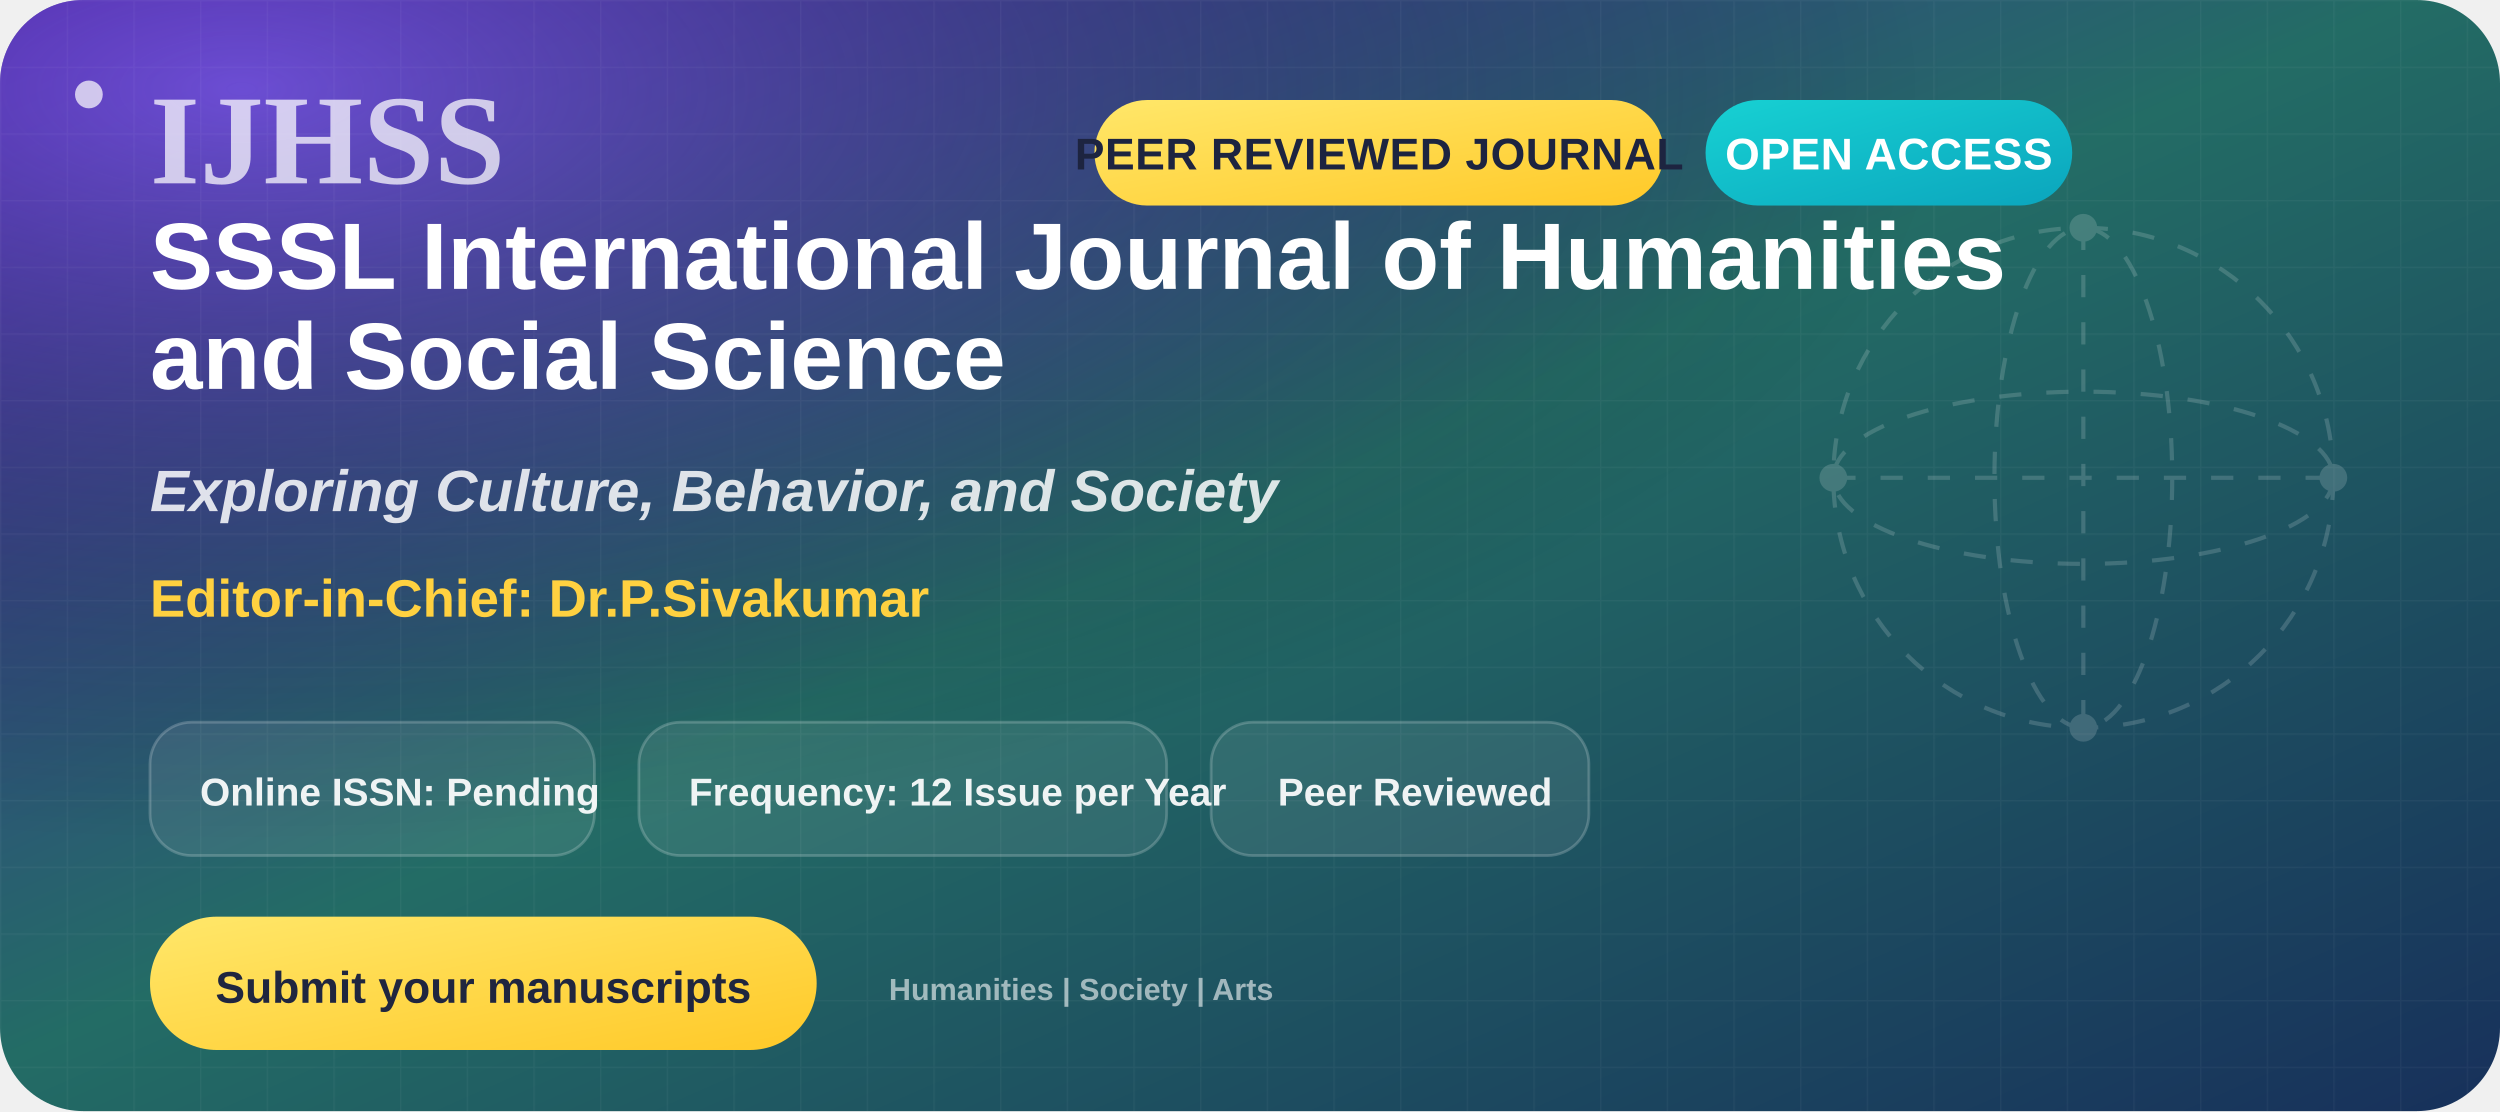
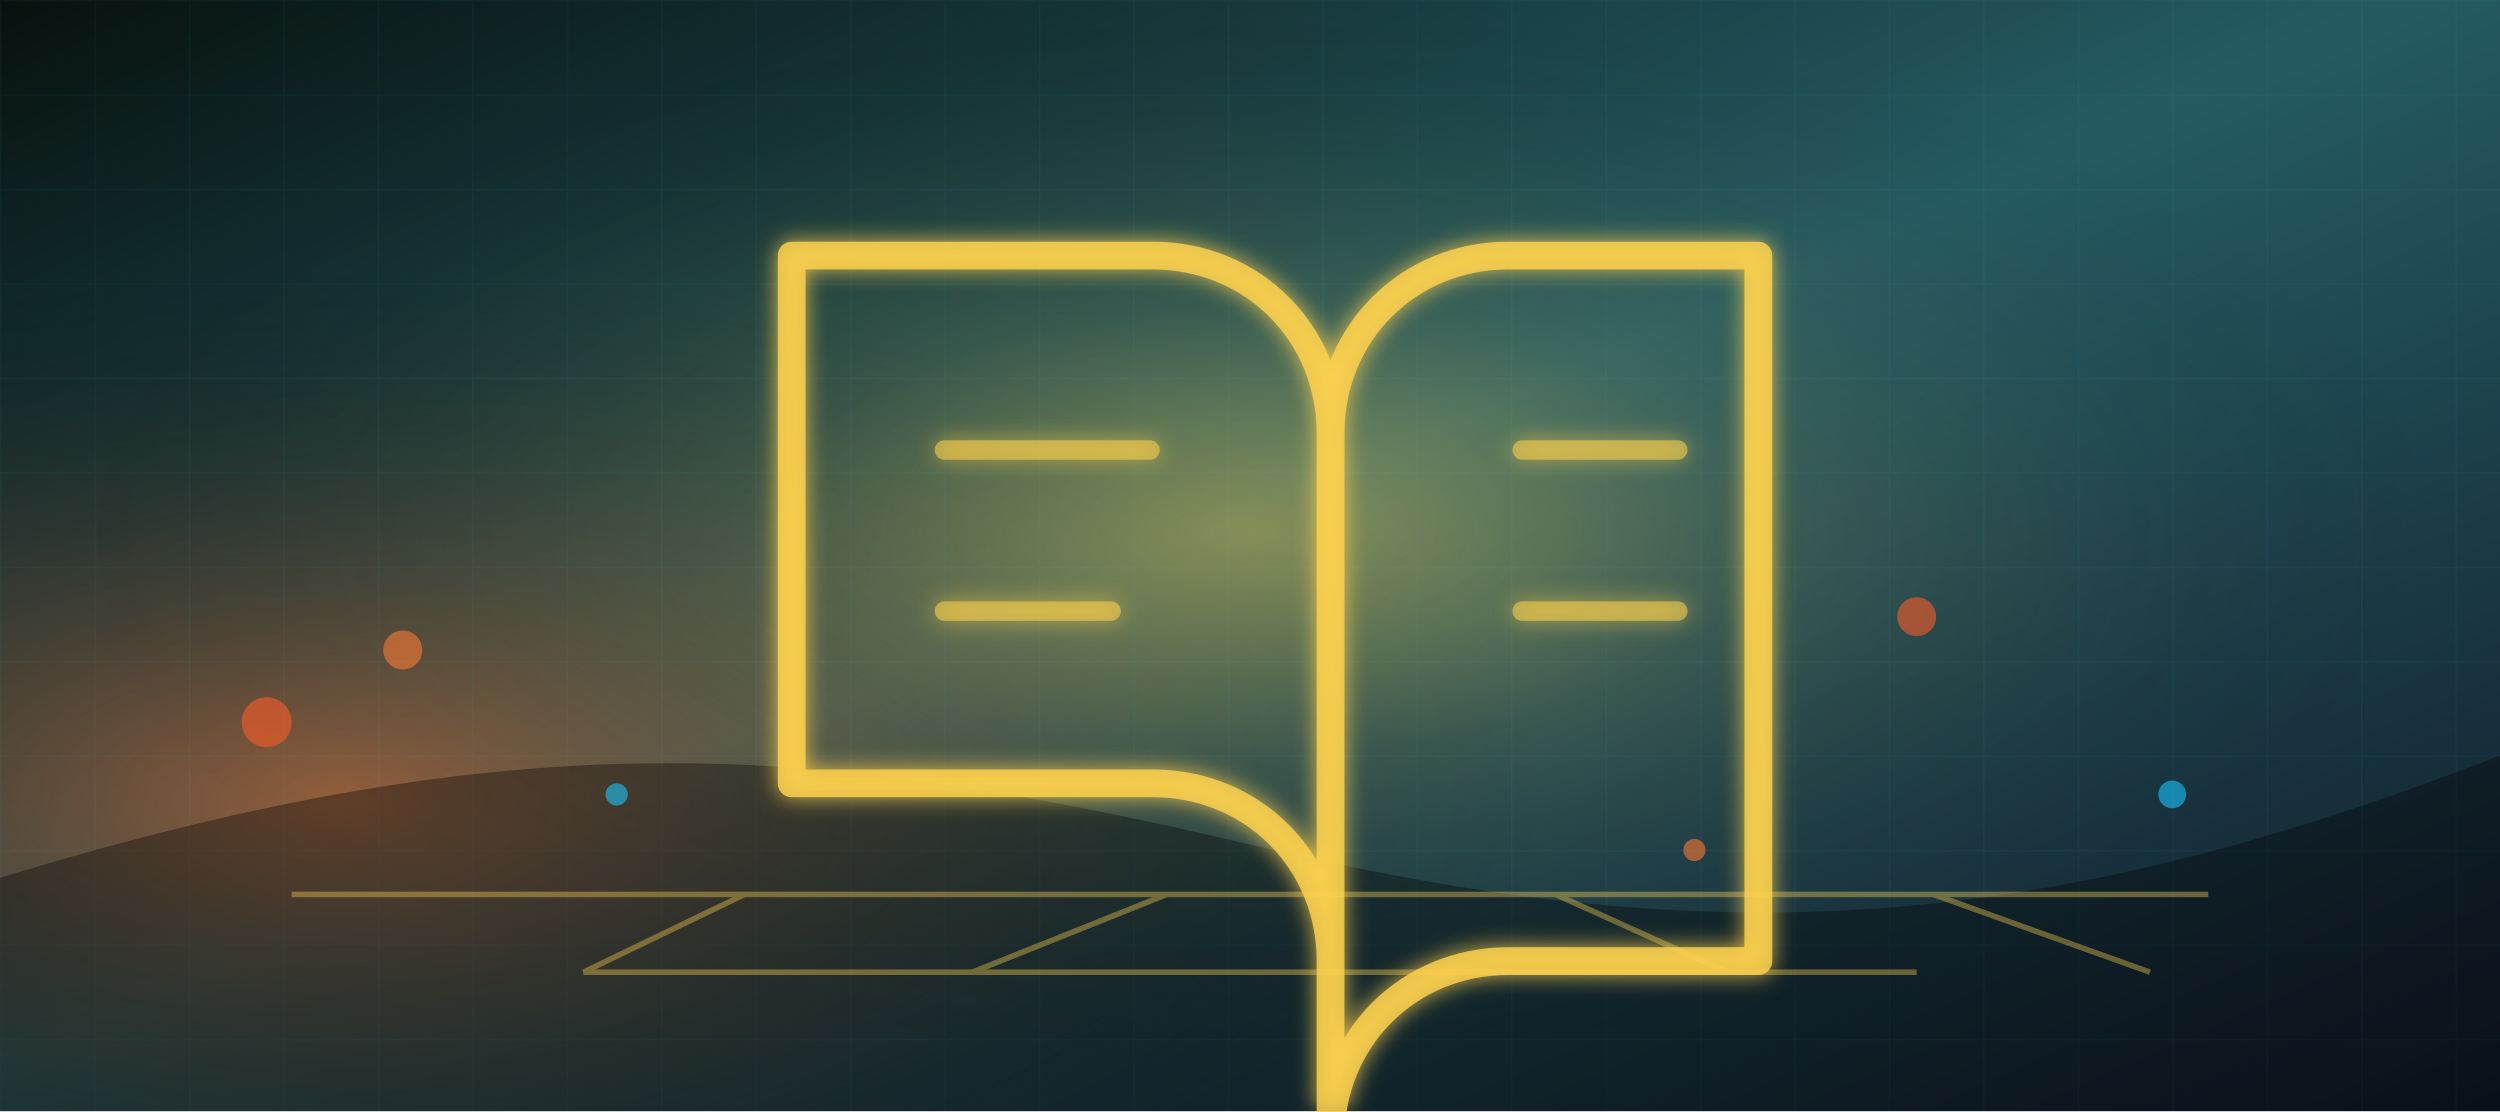
- <svg xmlns="http://www.w3.org/2000/svg" viewBox="0 0 900 400" role="img" aria-labelledby="title-IJHSS desc-IJHSS">
+ <svg xmlns="http://www.w3.org/2000/svg" viewBox="0 0 900 400" role="img" aria-labelledby="title-ijhss_cover.svg desc-ijhss_cover.svg">
  <defs>
    <linearGradient id="bg10" x1="0%" y1="0%" x2="100%" y2="100%">
-       <stop offset="0%" stop-color="#4421a2" />
-       <stop offset="48%" stop-color="#236c65" />
-       <stop offset="100%" stop-color="#17305b" />
+       <stop offset="0%" stop-color="#07110e" />
+       <stop offset="48%" stop-color="#245b63" />
+       <stop offset="100%" stop-color="#101827" />
    </linearGradient>
-     <radialGradient id="glow10" cx="10%" cy="8%" r="68%">
-       <stop offset="0%" stop-color="#8d63ff" stop-opacity="0.58" />
+     <radialGradient id="core10" cx="50%" cy="48%" r="48%">
+       <stop offset="0%" stop-color="#ffd34f" stop-opacity="0.45" />
+       <stop offset="42%" stop-color="#ffd34f" stop-opacity="0.12" />
      <stop offset="100%" stop-color="#000000" stop-opacity="0" />
    </radialGradient>
-     <linearGradient id="gold10" x1="0%" y1="0%" x2="100%" y2="100%">
-       <stop offset="0%" stop-color="#ffe76a" />
-       <stop offset="100%" stop-color="#ffc928" />
-     </linearGradient>
-     <linearGradient id="cyan10" x1="0%" y1="0%" x2="100%" y2="100%">
-       <stop offset="0%" stop-color="#17d1d3" />
-       <stop offset="100%" stop-color="#0ba5bd" />
-     </linearGradient>
-     <pattern id="grid10" width="24" height="24" patternUnits="userSpaceOnUse">
-       <path d="M24 0H0V24" fill="none" stroke="#ffffff" stroke-opacity="0.04" stroke-width="1" />
+     <radialGradient id="warm10" cx="14%" cy="72%" r="48%">
+       <stop offset="0%" stop-color="#ff6b24" stop-opacity="0.7" />
+       <stop offset="100%" stop-color="#000000" stop-opacity="0" />
+     </radialGradient>
+     <pattern id="mesh10" width="34" height="34" patternUnits="userSpaceOnUse">
+       <path d="M34 0H0V34" fill="none" stroke="#43d4ff" stroke-opacity="0.05" stroke-width="1" />
    </pattern>
-     <style>.pill{font-family:'Outfit','Segoe UI',Arial,sans-serif;font-weight:900;font-size:16px;letter-spacing:.2px}.code{font-family:Georgia,'Times New Roman',serif;font-weight:900;font-size:46px;fill:rgba(255,255,255,.72)}.title{font-family:'Outfit','Segoe UI',Arial,sans-serif;font-weight:900;font-size:34px;fill:#fff;letter-spacing:0}.tagline{font-family:'Outfit','Segoe UI',Arial,sans-serif;font-style:italic;font-weight:800;font-size:21px;fill:rgba(255,255,255,.84)}.editor{font-family:'Outfit','Segoe UI',Arial,sans-serif;font-weight:900;font-size:19px;fill:#ffd140}.chip{font-family:'Outfit','Segoe UI',Arial,sans-serif;font-size:14px;font-weight:800;fill:rgba(255,255,255,.92)}.small{font-family:'Poppins','Segoe UI',Arial,sans-serif;font-size:11px;font-weight:800;fill:rgba(255,255,255,.58)}</style>
+     <filter id="softGlow10" x="-30%" y="-30%" width="160%" height="160%">
+       <feGaussianBlur stdDeviation="4" result="blur" />
+       <feMerge>
+         <feMergeNode in="blur" />
+         <feMergeNode in="SourceGraphic" />
+       </feMerge>
+     </filter>
  </defs>
-   <rect width="900" height="400" rx="30" fill="url(#bg10)" />
-   <rect width="900" height="400" rx="30" fill="url(#glow10)" />
-   <rect width="900" height="400" rx="30" fill="url(#grid10)" />
-   <circle cx="32" cy="34" r="5" fill="#fff" opacity=".7" />
-   <g opacity=".16" transform="translate(650 64)">
-     <circle cx="100" cy="108" r="90" fill="none" stroke="#fff" stroke-width="1.5" stroke-dasharray="8 9" />
-     <ellipse cx="100" cy="108" rx="90" ry="31" fill="none" stroke="#fff" stroke-width="1.5" stroke-dasharray="8 9" />
-     <ellipse cx="100" cy="108" rx="32" ry="90" fill="none" stroke="#fff" stroke-width="1.5" stroke-dasharray="8 9" />
-     <path d="M10 108h180M100 18v180" stroke="#fff" stroke-width="1.5" stroke-dasharray="8 9" />
-     <circle cx="100" cy="18" r="5" fill="#fff" />
-     <circle cx="100" cy="198" r="5" fill="#fff" />
-     <circle cx="10" cy="108" r="5" fill="#fff" />
-     <circle cx="190" cy="108" r="5" fill="#fff" />
+   <rect width="900" height="400" fill="url(#bg10)" />
+   <rect width="900" height="400" fill="url(#warm10)" opacity="0.75" />
+   <rect width="900" height="400" fill="url(#core10)" />
+   <rect width="900" height="400" fill="url(#mesh10)" />
+   <path d="M0 316c190-58 296-48 450-12 160 38 278 35 450-32v128H0z" fill="#000000" opacity="0.35" />
+   <g opacity="0.58">
+     <circle cx="96" cy="260" r="9" fill="#ff5b27" />
+     <circle cx="145" cy="234" r="7" fill="#ff7a33" />
+     <circle cx="222" cy="286" r="4" fill="#1cc8ff" />
+     <circle cx="690" cy="222" r="7" fill="#ff5b27" />
+     <circle cx="782" cy="286" r="5" fill="#19c7ff" />
+     <circle cx="610" cy="306" r="4" fill="#ff7a33" />
  </g>
-   <text x="54" y="66" class="code">IJHSS</text>
-   <g transform="translate(394 36)">
-     <rect x="0" y="0" width="205" height="38" rx="19" fill="url(#gold10)" />
-     <text x="102.5" y="25" text-anchor="middle" class="pill" fill="#1d2440">PEER REVIEWED JOURNAL</text>
-     <rect x="220" y="0" width="132" height="38" rx="19" fill="url(#cyan10)" />
-     <text x="286" y="25" text-anchor="middle" class="pill" fill="#fff">OPEN ACCESS</text>
+   <g filter="url(#softGlow10)">
+     <path d="M285 92h130c36 0 64 28 64 64v190c0-36-28-64-64-64H285zM479 156c0-36 28-64 64-64h90v254h-90c-36 0-64 28-64 64z" fill="none" stroke="#ffd34f" stroke-linecap="round" stroke-linejoin="round" stroke-width="10" opacity="0.82" />
+     <path d="M340 162h74M340 220h60M548 162h56M548 220h56" fill="none" stroke="#ffd34f" stroke-linecap="round" stroke-linejoin="round" stroke-width="7" opacity="0.55" />
  </g>
-   <text x="54" y="104" class="title">SSSL International Journal of Humanities</text>
-   <text x="54" y="140" class="title">and Social Science</text>
-   <text x="54" y="184" class="tagline">Exploring Culture, Behavior, and Society</text>
-   <text x="54" y="222" class="editor">Editor-in-Chief: Dr.P.Sivakumar</text>
-   <g transform="translate(54 260)">
-     <rect x="0" y="0" width="160" height="48" rx="15" fill="rgba(255,255,255,.08)" stroke="rgba(255,255,255,.20)" />
-     <text x="18" y="30" class="chip">Online ISSN: Pending</text>
-     <rect x="176" y="0" width="190" height="48" rx="15" fill="rgba(255,255,255,.08)" stroke="rgba(255,255,255,.20)" />
-     <text x="194" y="30" class="chip">Frequency: 12 Issue per Year</text>
-     <rect x="382" y="0" width="136" height="48" rx="15" fill="rgba(255,255,255,.08)" stroke="rgba(255,255,255,.20)" />
-     <text x="406" y="30" class="chip">Peer Reviewed</text>
+   <g opacity="0.38" stroke="#ffd34f" stroke-width="2">
+     <path d="M105 322h690" />
+     <path d="M210 350h480" />
+     <path d="M268 322l-58 28M420 322l-70 28M560 322l62 28M696 322l78 28" />
  </g>
-   <g transform="translate(54 330)">
-     <rect x="0" y="0" width="240" height="48" rx="24" fill="url(#gold10)" />
-     <text x="120" y="31" text-anchor="middle" font-family="Outfit,Arial" font-size="16" font-weight="900" fill="#20263f">Submit your manuscripts</text>
-   </g>
-   <text x="320" y="360" class="small">Humanities | Society | Arts</text>
</svg>
